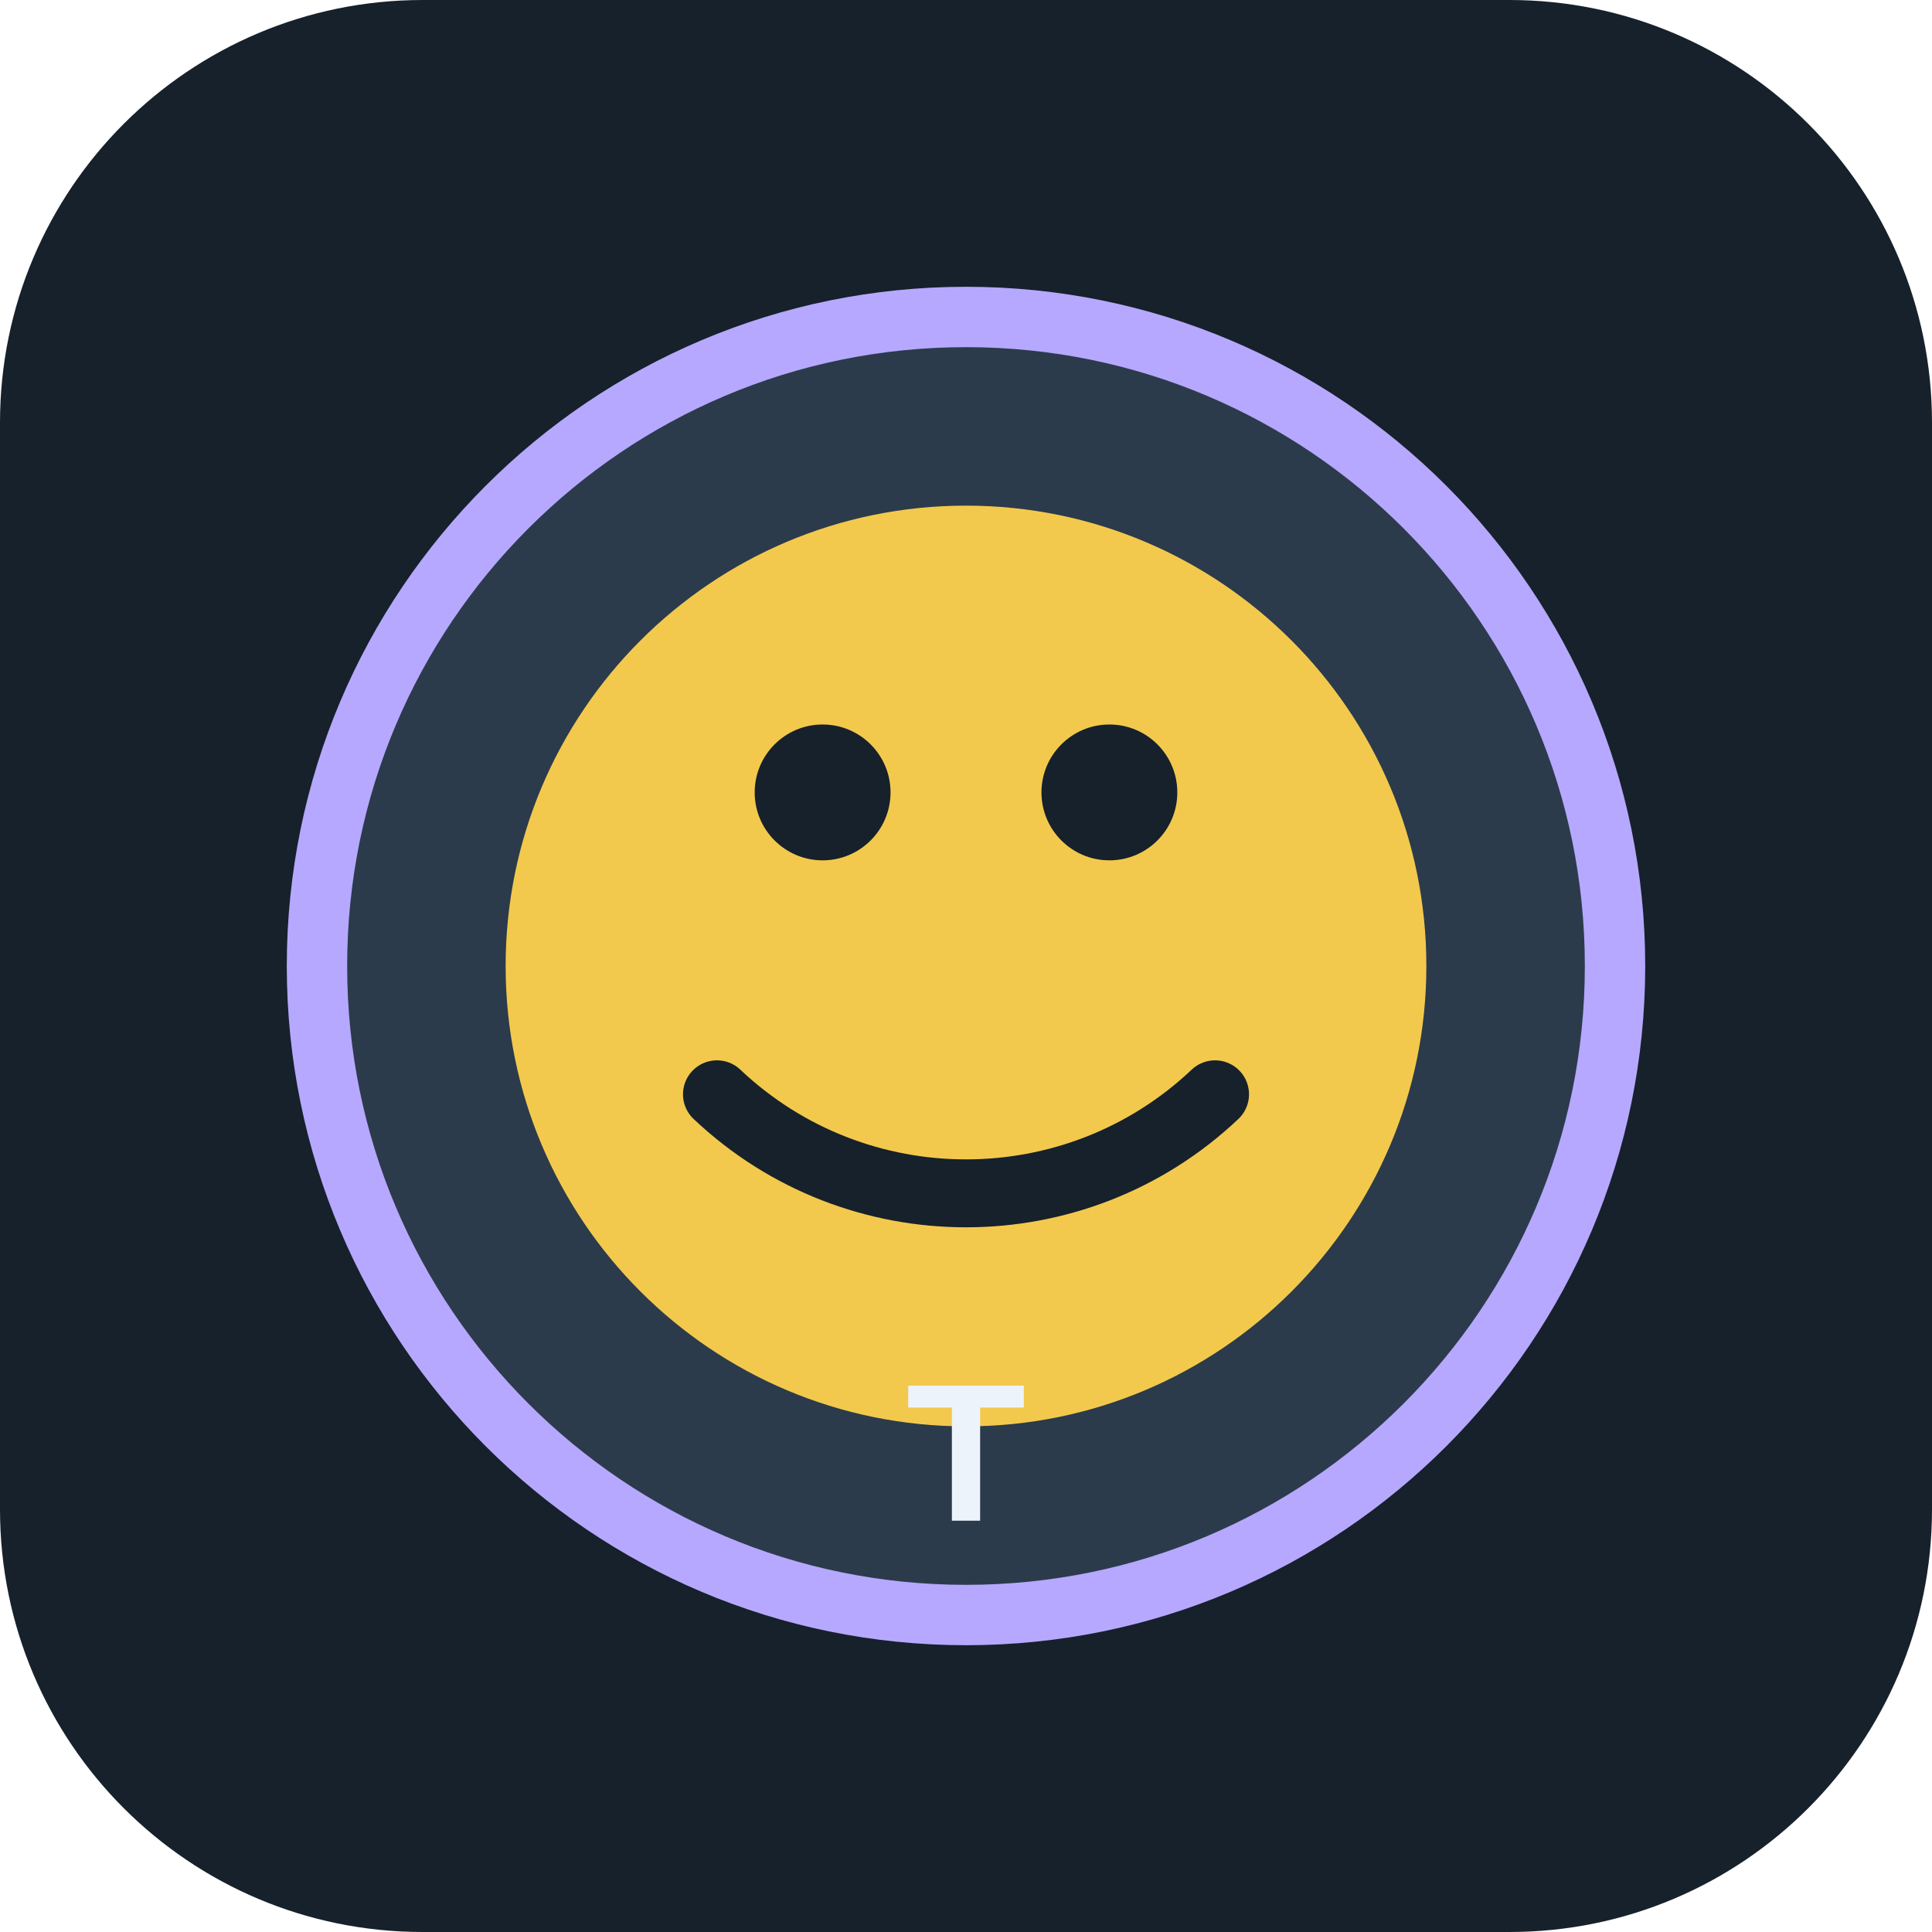
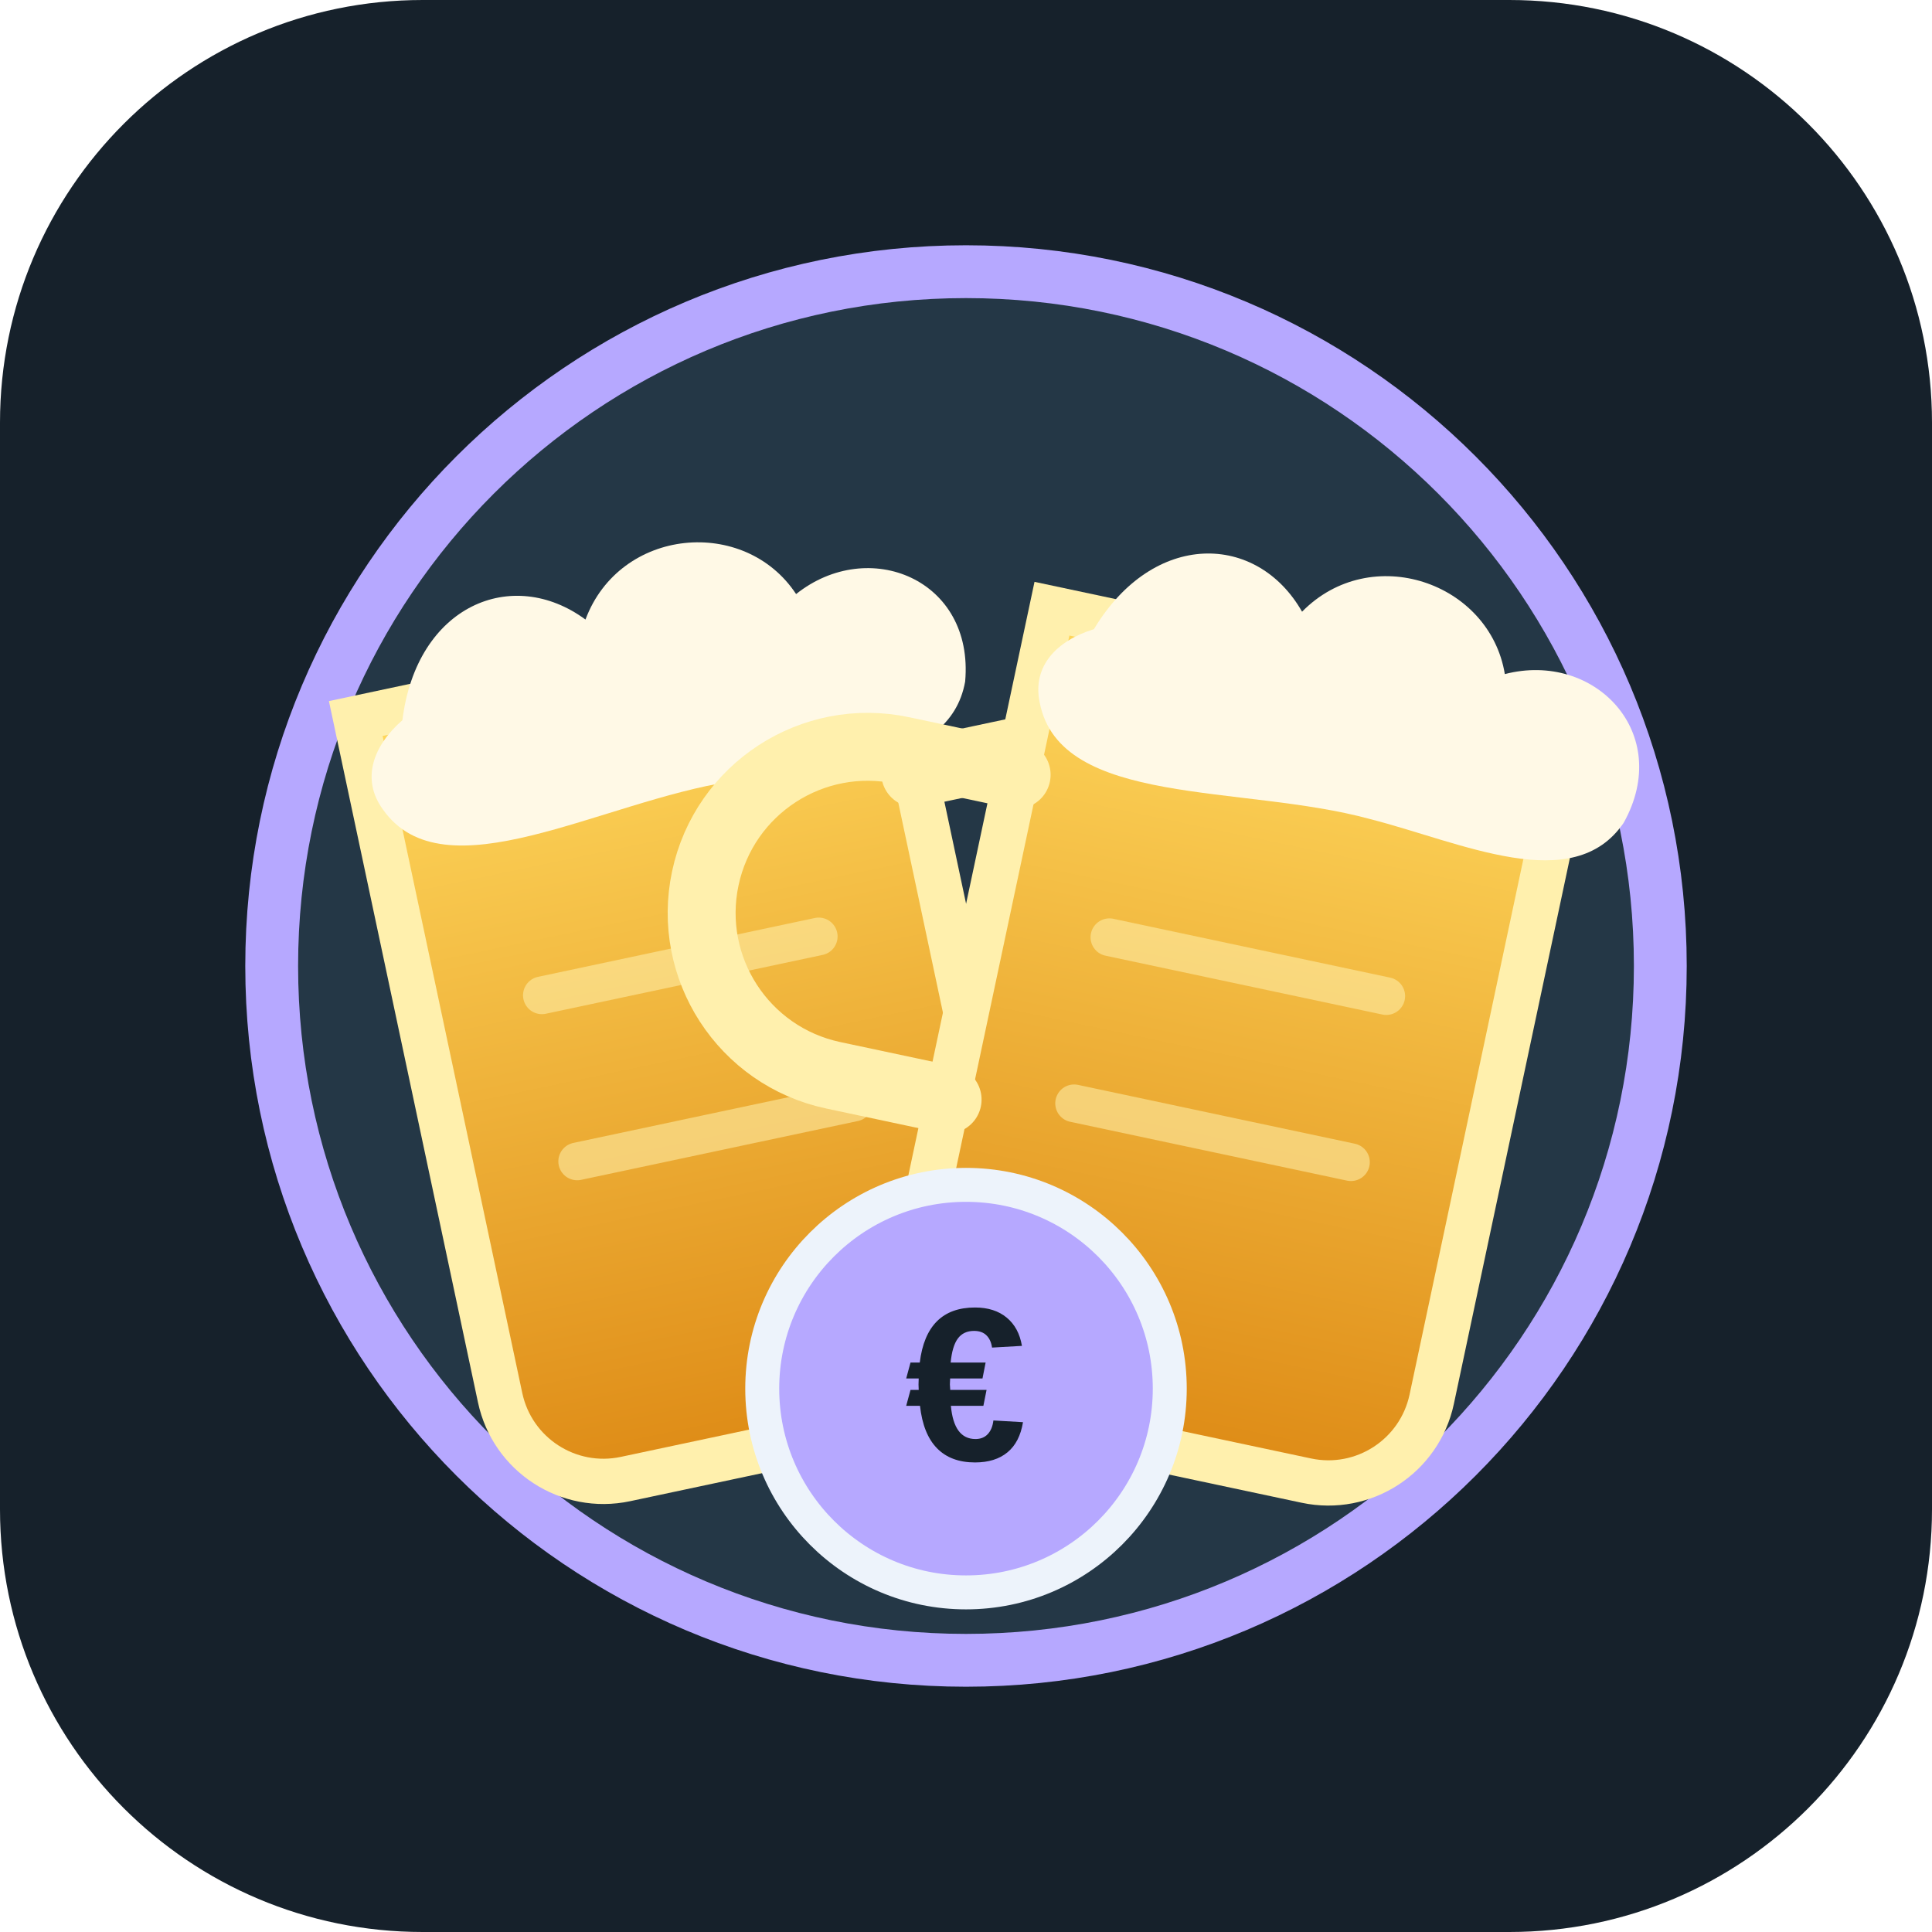
<svg xmlns="http://www.w3.org/2000/svg" viewBox="0 0 512 512">
+   <defs>
+     <linearGradient id="beer" x1="0" y1="0" x2="0" y2="1">
+       <stop offset="0" stop-color="#ffd85d" />
+       <stop offset="1" stop-color="#de8b16" />
+     </linearGradient>
+   </defs>
  <rect width="512" height="512" rx="112" fill="#16212b" />
-   <circle cx="256" cy="256" r="172" fill="#2b3b4b" stroke="#b6a8ff" stroke-width="16" />
-   <circle cx="256" cy="256" r="122" fill="#f3c94d" />
-   <circle cx="218" cy="210" r="18" fill="#16212b" />
-   <circle cx="294" cy="210" r="18" fill="#16212b" />
-   <path d="M190 290c37 35 95 35 132 0" fill="none" stroke="#16212b" stroke-linecap="round" stroke-width="18" />
-   <text x="256" y="403" text-anchor="middle" fill="#edf3fb" font-family="Arial, sans-serif" font-size="52" font-weight="700">T</text>
+   <circle cx="256" cy="256" r="184" fill="#243746" stroke="#b6a8ff" stroke-width="14" />
+   <g transform="rotate(-12 186 266)">
+     <path d="M112 173h142v184a28 28 0 0 1-28 28h-86a28 28 0 0 1-28-28z" fill="url(#beer)" stroke="#fff0ad" stroke-width="12" />
+     <path d="M254 218h31a44 44 0 0 1 0 88h-31" fill="none" stroke="#fff0ad" stroke-width="18" stroke-linecap="round" />
+     <path d="M124 176c10-29 37-34 53-16 14-22 47-18 56 5 22-11 47 6 39 32-9 22-41 14-66 13-35-2-81 14-92-12-4-9 1-17 10-22z" fill="#fff9e6" />
+     <path d="M145 255h75M145 300h75" stroke="#fff0ad" stroke-width="10" opacity=".55" stroke-linecap="round" />
+   </g>
+   <g transform="rotate(12 324 266)">
+     <path d="M258 173h142v184a28 28 0 0 1-28 28h-86a28 28 0 0 1-28-28z" fill="url(#beer)" stroke="#fff0ad" stroke-width="12" />
+     <path d="M258 218h-31a44 44 0 0 0 0 88h31" fill="none" stroke="#fff0ad" stroke-width="18" stroke-linecap="round" />
+     <path d="M270 176c10-29 37-34 53-16 14-22 47-18 56 5 22-11 47 6 39 32-9 22-41 14-66 13-35-2-81 14-92-12-4-9 1-17 10-22z" fill="#fff9e6" />
+     <path d="M291 255h75M291 300h75" stroke="#fff0ad" stroke-width="10" opacity=".55" stroke-linecap="round" />
+   </g>
+   <circle cx="256" cy="368" r="54" fill="#b6a8ff" stroke="#edf3fb" stroke-width="9" />
+   <text x="256" y="387" text-anchor="middle" fill="#16212b" font-family="Arial, sans-serif" font-size="58" font-weight="900">€</text>
</svg>
